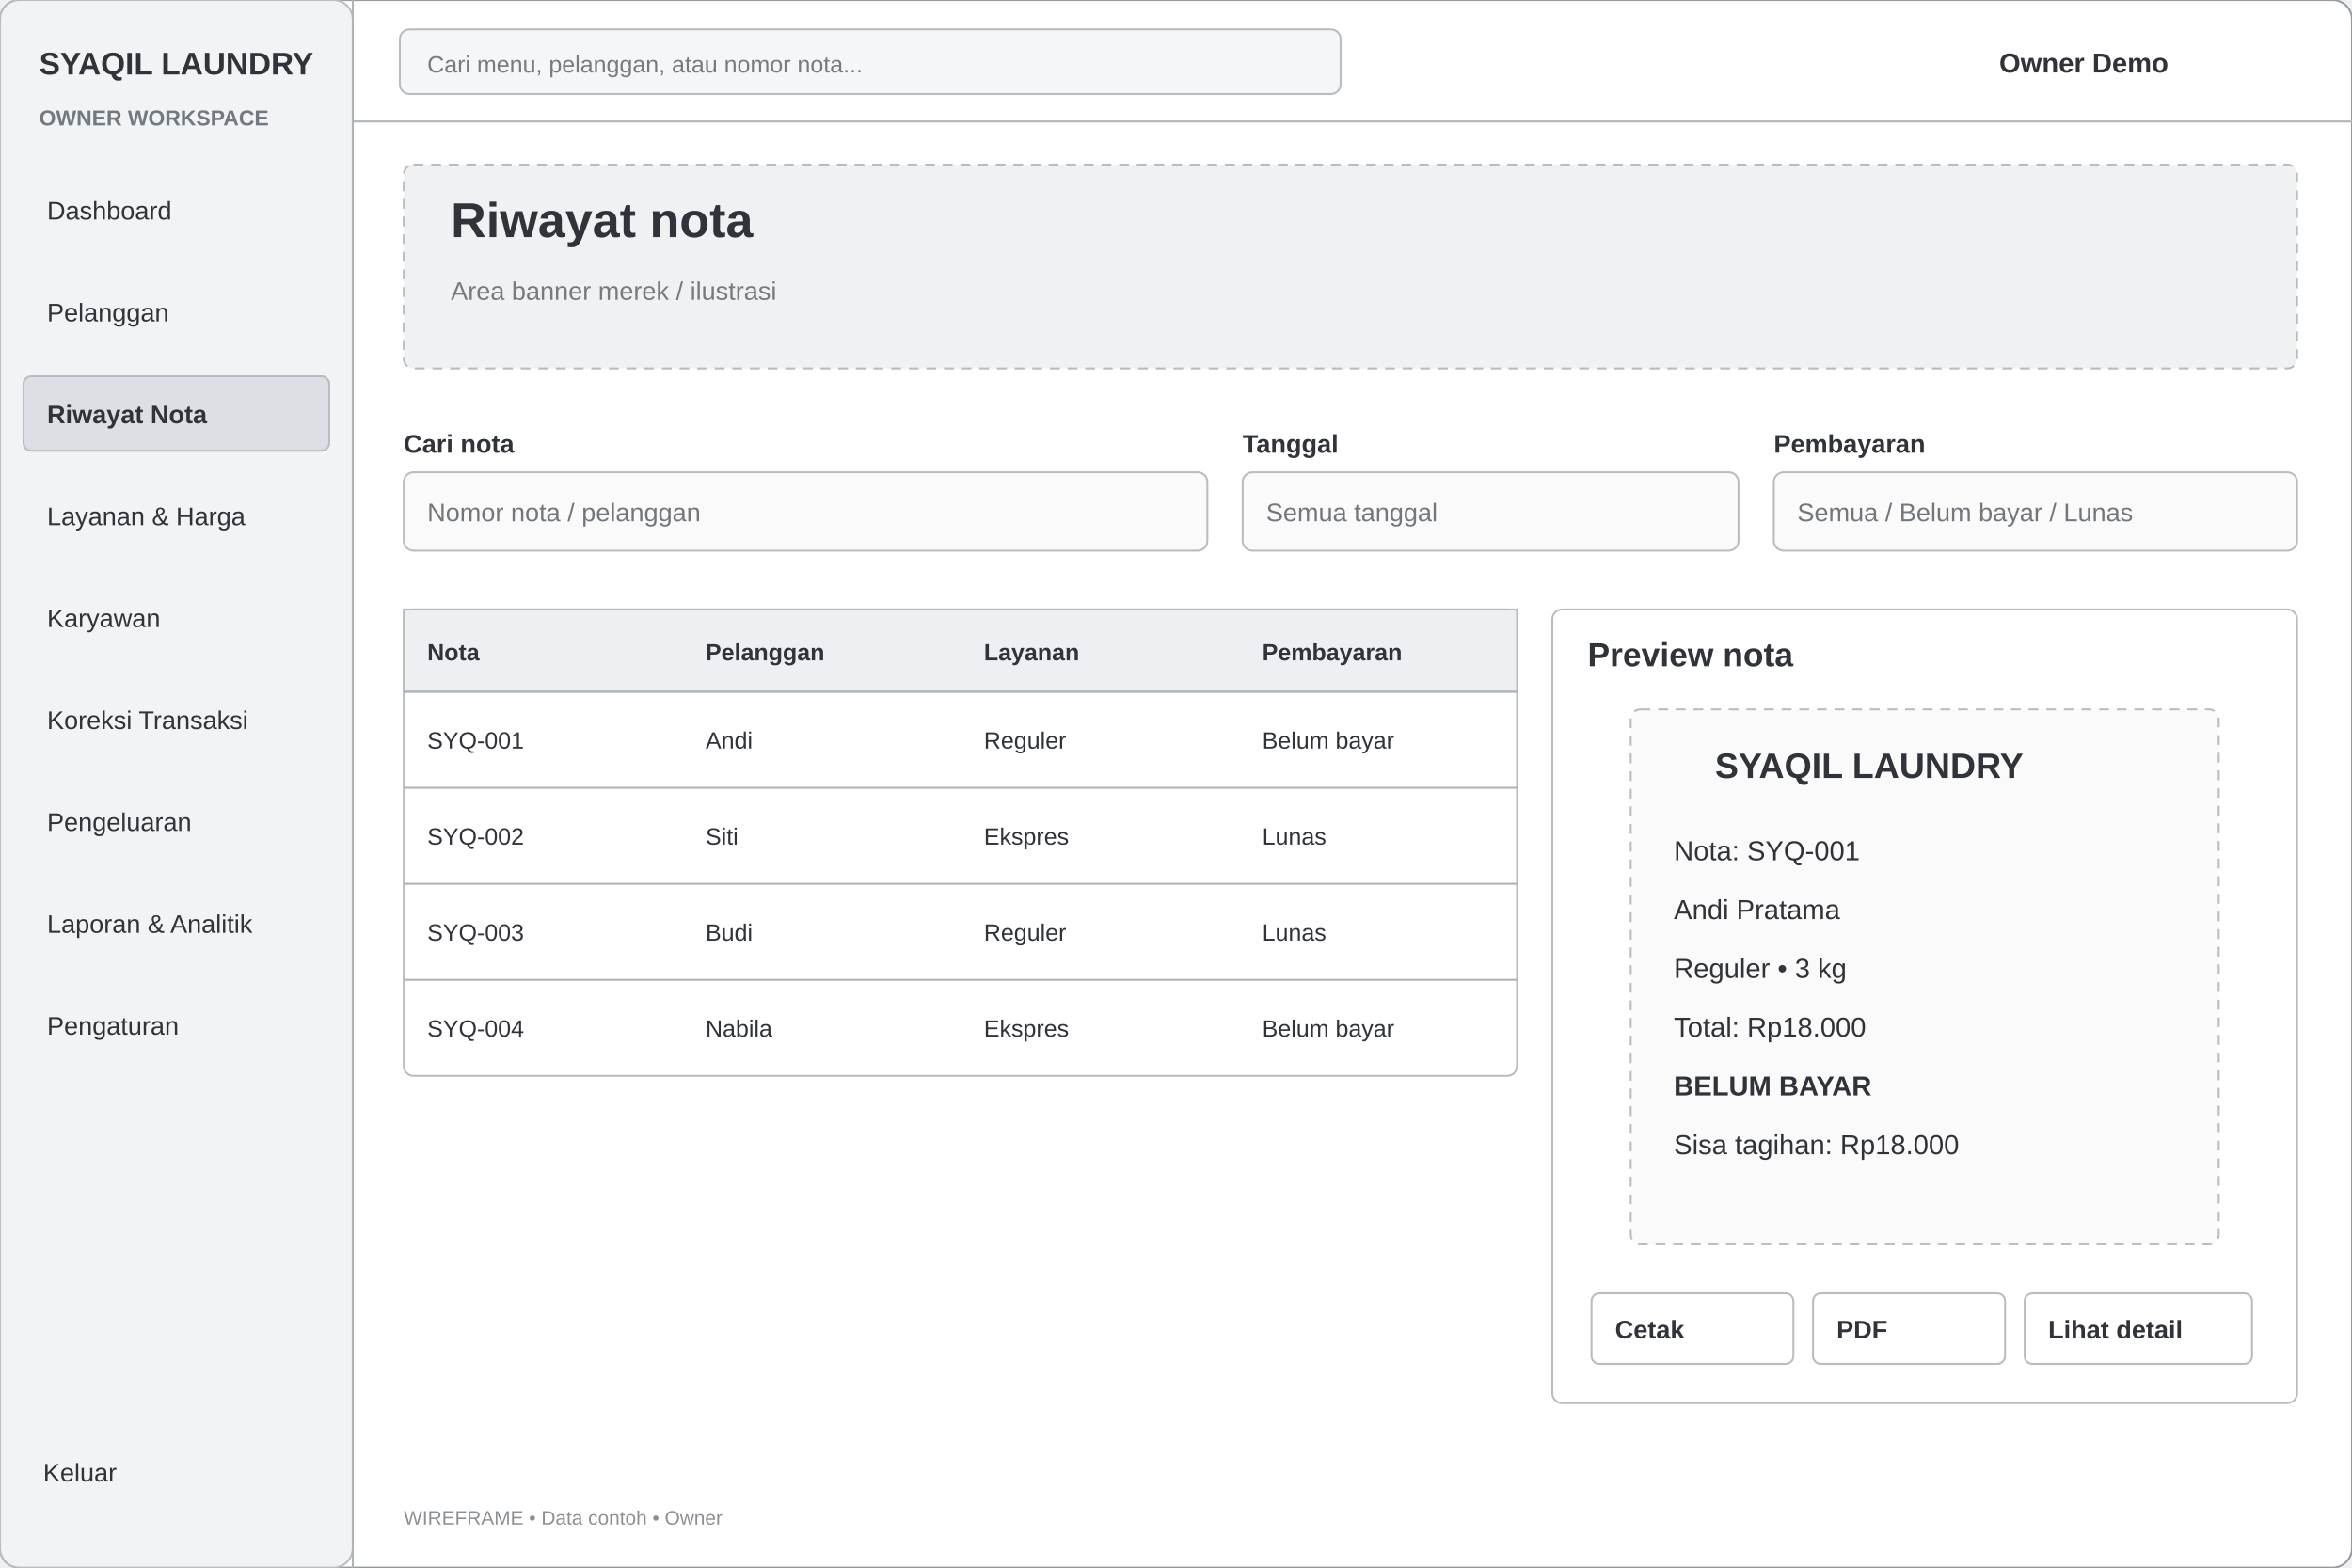
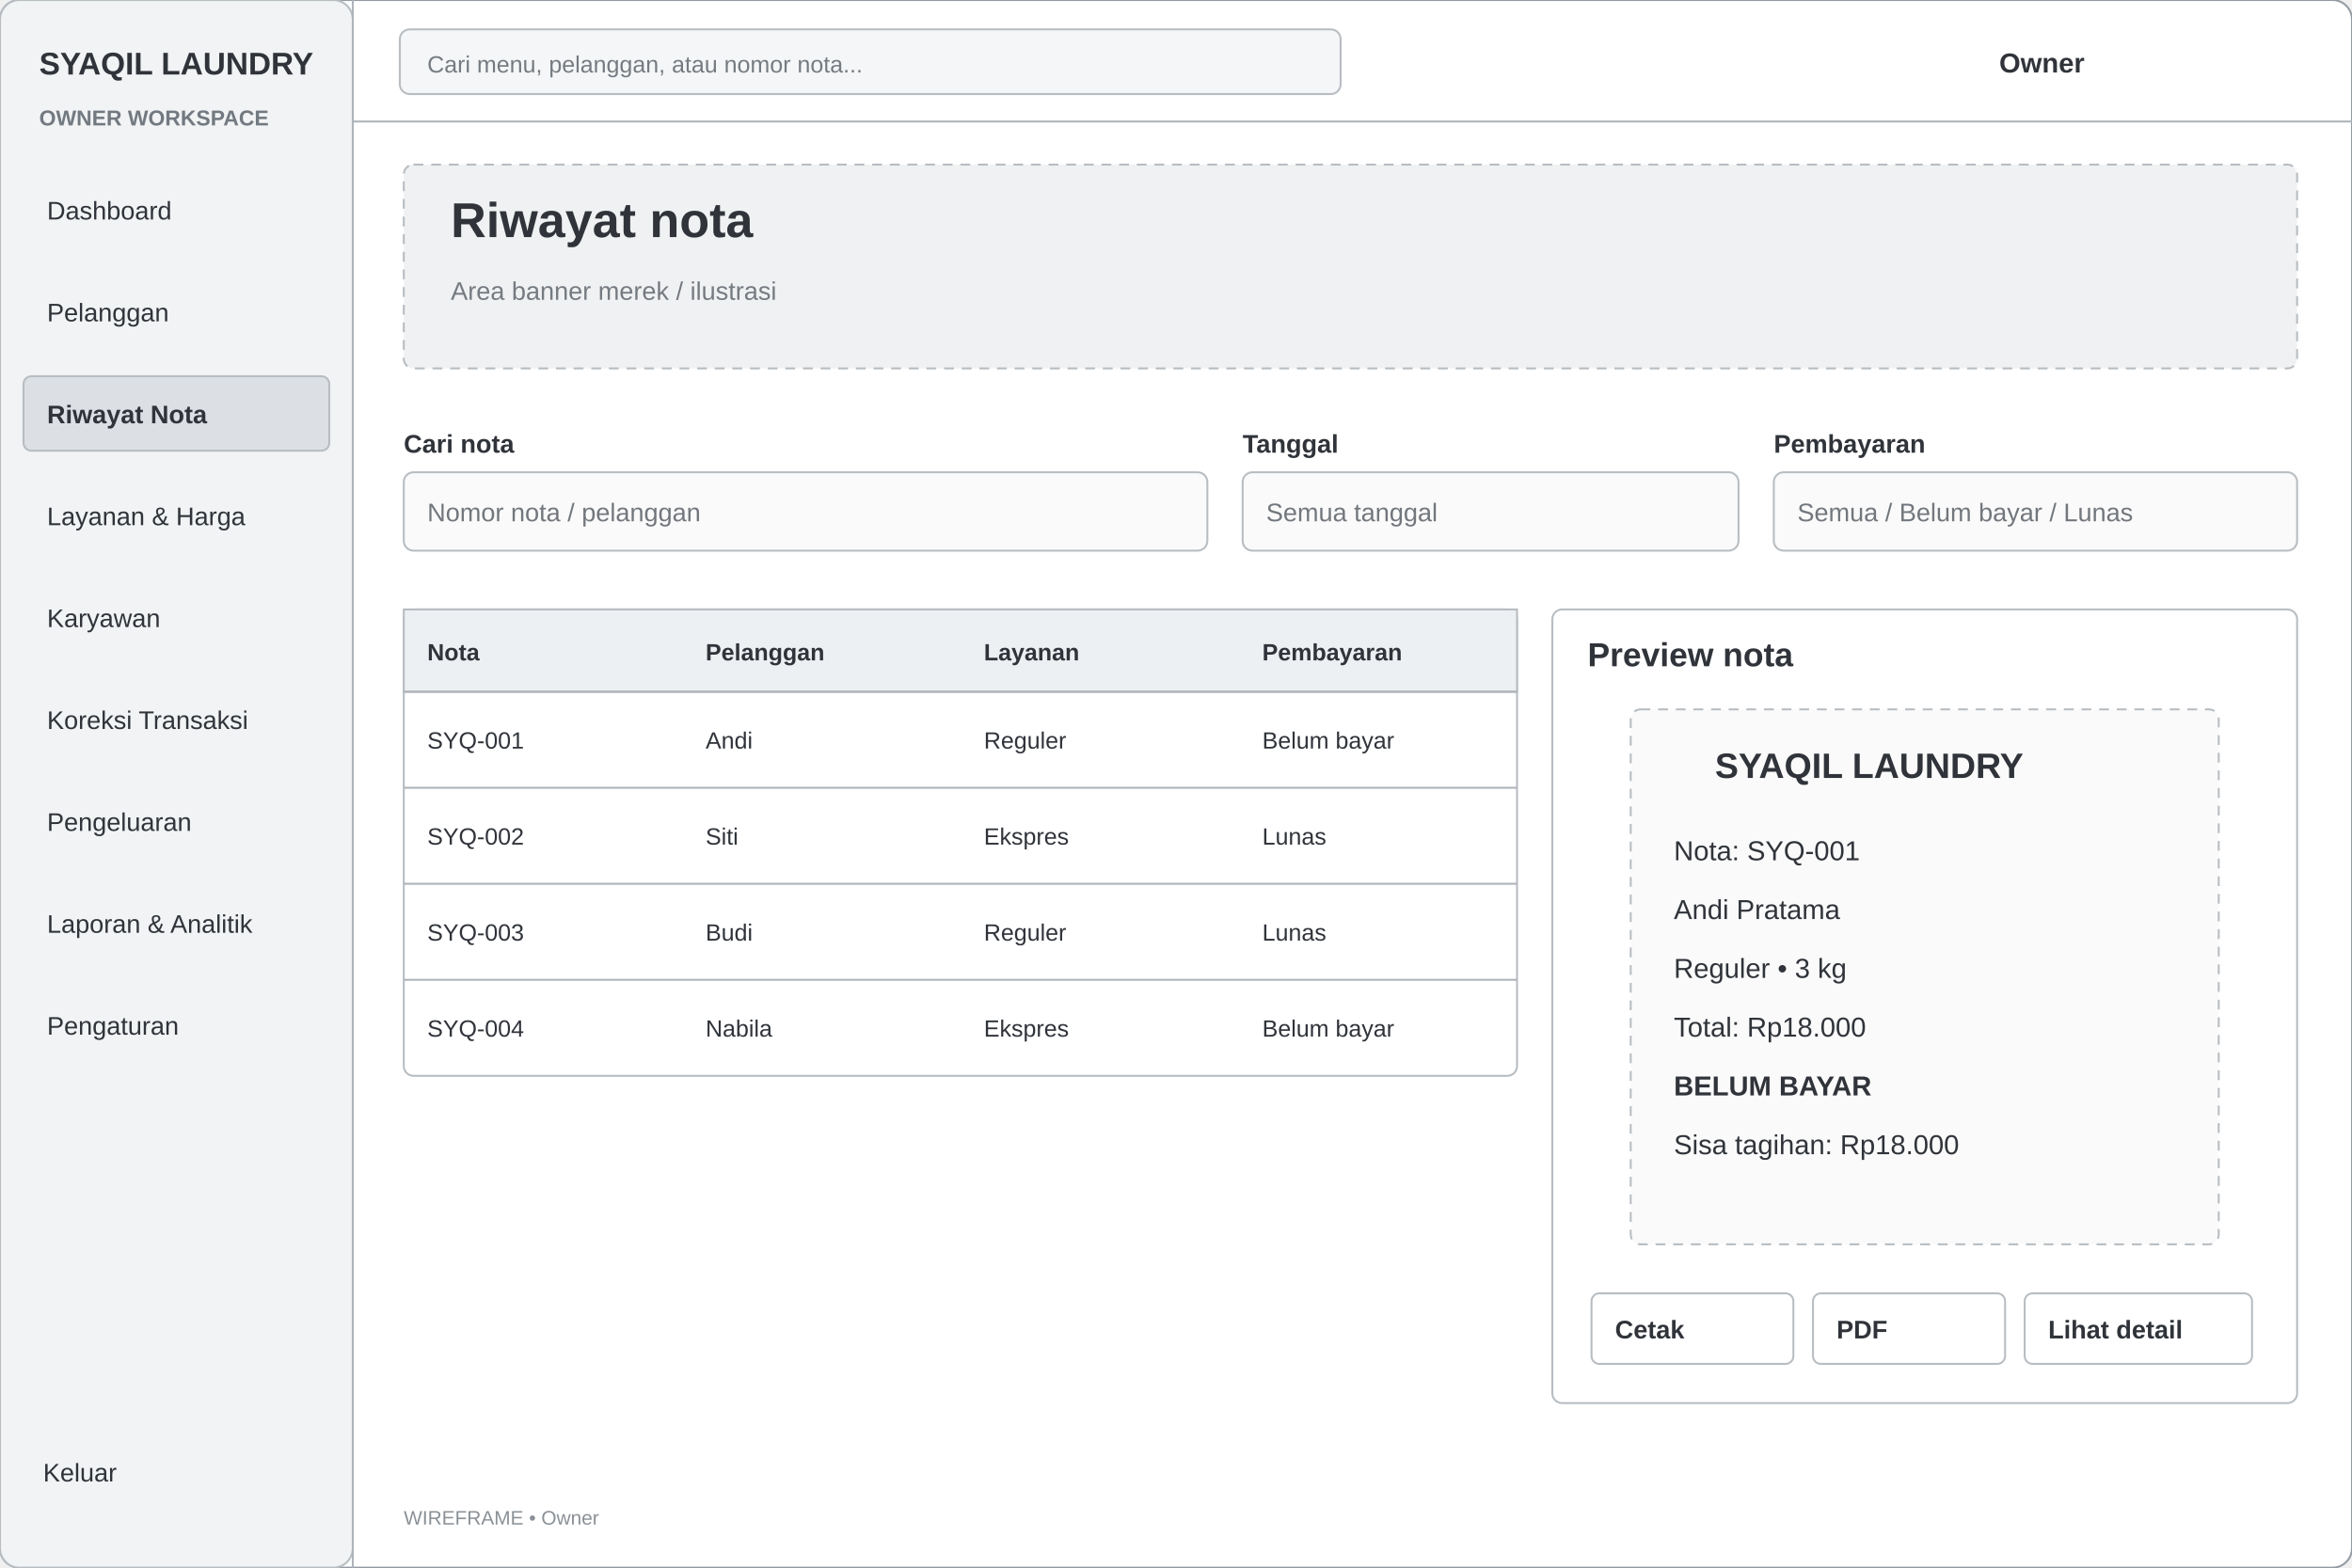
<svg xmlns="http://www.w3.org/2000/svg" width="1200" height="800" viewBox="0 0 1200 800">
  <rect x="0" y="0" width="1200" height="800" rx="10" fill="#fff" stroke="#949ba2" />
  <rect x="0" y="0" width="180" height="800" rx="10" fill="#f1f3f4" stroke="#b8bdc2" />
  <text x="20" y="38" font-family="Arial, sans-serif" font-size="16" font-weight="700" fill="#30343a">SYAQIL LAUNDRY</text>
  <text x="20" y="64" font-family="Arial, sans-serif" font-size="11" font-weight="700" fill="#727980">OWNER WORKSPACE</text>
  <text x="24" y="112" font-family="Arial, sans-serif" font-size="13" font-weight="400" fill="#30343a">Dashboard</text>
  <text x="24" y="164" font-family="Arial, sans-serif" font-size="13" font-weight="400" fill="#30343a">Pelanggan</text>
  <rect x="12" y="192" width="156" height="38" rx="4" fill="#dce0e4" stroke="#b8bdc2" />
  <text x="24" y="216" font-family="Arial, sans-serif" font-size="13" font-weight="700" fill="#30343a">Riwayat Nota</text>
  <text x="24" y="268" font-family="Arial, sans-serif" font-size="13" font-weight="400" fill="#30343a">Layanan &amp; Harga</text>
  <text x="24" y="320" font-family="Arial, sans-serif" font-size="13" font-weight="400" fill="#30343a">Karyawan</text>
  <text x="24" y="372" font-family="Arial, sans-serif" font-size="13" font-weight="400" fill="#30343a">Koreksi Transaksi</text>
  <text x="24" y="424" font-family="Arial, sans-serif" font-size="13" font-weight="400" fill="#30343a">Pengeluaran</text>
  <text x="24" y="476" font-family="Arial, sans-serif" font-size="13" font-weight="400" fill="#30343a">Laporan &amp; Analitik</text>
  <text x="24" y="528" font-family="Arial, sans-serif" font-size="13" font-weight="400" fill="#30343a">Pengaturan</text>
  <text x="22" y="756" font-family="Arial, sans-serif" font-size="13" font-weight="400" fill="#30343a">Keluar</text>
  <path d="M180 0 L180 800" fill="none" stroke="#aeb4ba" />
  <path d="M180 62 L1200 62" fill="none" stroke="#aeb4ba" />
  <rect x="204" y="15" width="480" height="33" rx="5" fill="#f5f6f7" stroke="#b8bdc2" />
  <text x="218" y="37" font-family="Arial, sans-serif" font-size="12" font-weight="400" fill="#757b81">Cari menu, pelanggan, atau nomor nota...</text>
-   <text x="1020" y="37" font-family="Arial, sans-serif" font-size="14" font-weight="700" fill="#30343a">Owner Demo</text>
+   <text x="1020" y="37" font-family="Arial, sans-serif" font-size="14" font-weight="700" fill="#30343a">Owner</text>
  <rect x="206" y="84" width="966" height="104" rx="5" fill="#f0f1f2" stroke="#b8bdc2" stroke-dasharray="5 4" />
  <text x="230" y="121" font-family="Arial, sans-serif" font-size="25" font-weight="700" fill="#30343a">Riwayat nota</text>
  <text x="230" y="153" font-family="Arial, sans-serif" font-size="13" font-weight="400" fill="#757b81">Area banner merek / ilustrasi</text>
-   <text x="206" y="778" font-family="Arial, sans-serif" font-size="10" font-weight="400" fill="#8a9096">WIREFRAME • Data contoh • Owner</text>
+   <text x="206" y="778" font-family="Arial, sans-serif" font-size="10" font-weight="400" fill="#8a9096">WIREFRAME • Owner</text>
  <text x="206" y="231" font-family="Arial, sans-serif" font-size="13" font-weight="700" fill="#30343a">Cari nota</text>
  <rect x="206" y="241" width="410" height="40" rx="5" fill="#fafafa" stroke="#b8bdc2" />
  <text x="218" y="266" font-family="Arial, sans-serif" font-size="13" font-weight="400" fill="#72777d">Nomor nota / pelanggan</text>
  <text x="634" y="231" font-family="Arial, sans-serif" font-size="13" font-weight="700" fill="#30343a">Tanggal</text>
  <rect x="634" y="241" width="253" height="40" rx="5" fill="#fafafa" stroke="#b8bdc2" />
  <text x="646" y="266" font-family="Arial, sans-serif" font-size="13" font-weight="400" fill="#72777d">Semua tanggal</text>
  <text x="905" y="231" font-family="Arial, sans-serif" font-size="13" font-weight="700" fill="#30343a">Pembayaran</text>
  <rect x="905" y="241" width="267" height="40" rx="5" fill="#fafafa" stroke="#b8bdc2" />
  <text x="917" y="266" font-family="Arial, sans-serif" font-size="13" font-weight="400" fill="#72777d">Semua / Belum bayar / Lunas</text>
  <rect x="206" y="311" width="568" height="238" rx="5" fill="#fff" stroke="#b8bdc2" />
  <rect x="206" y="311" width="568" height="42" rx="0" fill="#edf0f2" stroke="#b8bdc2" />
  <text x="218" y="337" font-family="Arial, sans-serif" font-size="12" font-weight="700" fill="#30343a">Nota</text>
  <text x="360.0" y="337" font-family="Arial, sans-serif" font-size="12" font-weight="700" fill="#30343a">Pelanggan</text>
  <text x="502.0" y="337" font-family="Arial, sans-serif" font-size="12" font-weight="700" fill="#30343a">Layanan</text>
  <text x="644.0" y="337" font-family="Arial, sans-serif" font-size="12" font-weight="700" fill="#30343a">Pembayaran</text>
  <path d="M206 353 L774 353" fill="none" stroke="#aeb4ba" />
  <text x="218" y="382" font-family="Arial, sans-serif" font-size="12" font-weight="400" fill="#30343a">SYQ-001</text>
  <text x="360.0" y="382" font-family="Arial, sans-serif" font-size="12" font-weight="400" fill="#30343a">Andi</text>
  <text x="502.0" y="382" font-family="Arial, sans-serif" font-size="12" font-weight="400" fill="#30343a">Reguler</text>
  <text x="644.0" y="382" font-family="Arial, sans-serif" font-size="12" font-weight="400" fill="#30343a">Belum bayar</text>
  <path d="M206 402 L774 402" fill="none" stroke="#aeb4ba" />
  <text x="218" y="431" font-family="Arial, sans-serif" font-size="12" font-weight="400" fill="#30343a">SYQ-002</text>
  <text x="360.0" y="431" font-family="Arial, sans-serif" font-size="12" font-weight="400" fill="#30343a">Siti</text>
  <text x="502.0" y="431" font-family="Arial, sans-serif" font-size="12" font-weight="400" fill="#30343a">Ekspres</text>
  <text x="644.0" y="431" font-family="Arial, sans-serif" font-size="12" font-weight="400" fill="#30343a">Lunas</text>
  <path d="M206 451 L774 451" fill="none" stroke="#aeb4ba" />
  <text x="218" y="480" font-family="Arial, sans-serif" font-size="12" font-weight="400" fill="#30343a">SYQ-003</text>
  <text x="360.0" y="480" font-family="Arial, sans-serif" font-size="12" font-weight="400" fill="#30343a">Budi</text>
  <text x="502.0" y="480" font-family="Arial, sans-serif" font-size="12" font-weight="400" fill="#30343a">Reguler</text>
  <text x="644.0" y="480" font-family="Arial, sans-serif" font-size="12" font-weight="400" fill="#30343a">Lunas</text>
  <path d="M206 500 L774 500" fill="none" stroke="#aeb4ba" />
  <text x="218" y="529" font-family="Arial, sans-serif" font-size="12" font-weight="400" fill="#30343a">SYQ-004</text>
  <text x="360.0" y="529" font-family="Arial, sans-serif" font-size="12" font-weight="400" fill="#30343a">Nabila</text>
  <text x="502.0" y="529" font-family="Arial, sans-serif" font-size="12" font-weight="400" fill="#30343a">Ekspres</text>
  <text x="644.0" y="529" font-family="Arial, sans-serif" font-size="12" font-weight="400" fill="#30343a">Belum bayar</text>
  <rect x="792" y="311" width="380" height="405" rx="5" fill="#fff" stroke="#b8bdc2" />
  <text x="810" y="340" font-family="Arial, sans-serif" font-size="17" font-weight="700" fill="#30343a">Preview nota</text>
  <rect x="832" y="362" width="300" height="273" rx="5" fill="#fafafa" stroke="#b8bdc2" stroke-dasharray="5 4" />
  <text x="875" y="397" font-family="Arial, sans-serif" font-size="18" font-weight="700" fill="#30343a">SYAQIL LAUNDRY</text>
  <text x="854" y="439" font-family="Arial, sans-serif" font-size="14" font-weight="400" fill="#30343a">Nota: SYQ-001</text>
  <text x="854" y="469" font-family="Arial, sans-serif" font-size="14" font-weight="400" fill="#30343a">Andi Pratama</text>
  <text x="854" y="499" font-family="Arial, sans-serif" font-size="14" font-weight="400" fill="#30343a">Reguler • 3 kg</text>
  <text x="854" y="529" font-family="Arial, sans-serif" font-size="14" font-weight="400" fill="#30343a">Total: Rp18.000</text>
  <text x="854" y="559" font-family="Arial, sans-serif" font-size="14" font-weight="700" fill="#30343a">BELUM BAYAR</text>
  <text x="854" y="589" font-family="Arial, sans-serif" font-size="14" font-weight="400" fill="#30343a">Sisa tagihan: Rp18.000</text>
  <rect x="812" y="660" width="103" height="36" rx="4" fill="#fff" stroke="#b8bdc2" />
  <text x="824" y="683" font-family="Arial, sans-serif" font-size="13" font-weight="700" fill="#30343a">Cetak</text>
  <rect x="925" y="660" width="98" height="36" rx="4" fill="#fff" stroke="#b8bdc2" />
  <text x="937" y="683" font-family="Arial, sans-serif" font-size="13" font-weight="700" fill="#30343a">PDF</text>
  <rect x="1033" y="660" width="116" height="36" rx="4" fill="#fff" stroke="#b8bdc2" />
  <text x="1045" y="683" font-family="Arial, sans-serif" font-size="13" font-weight="700" fill="#30343a">Lihat detail</text>
</svg>
